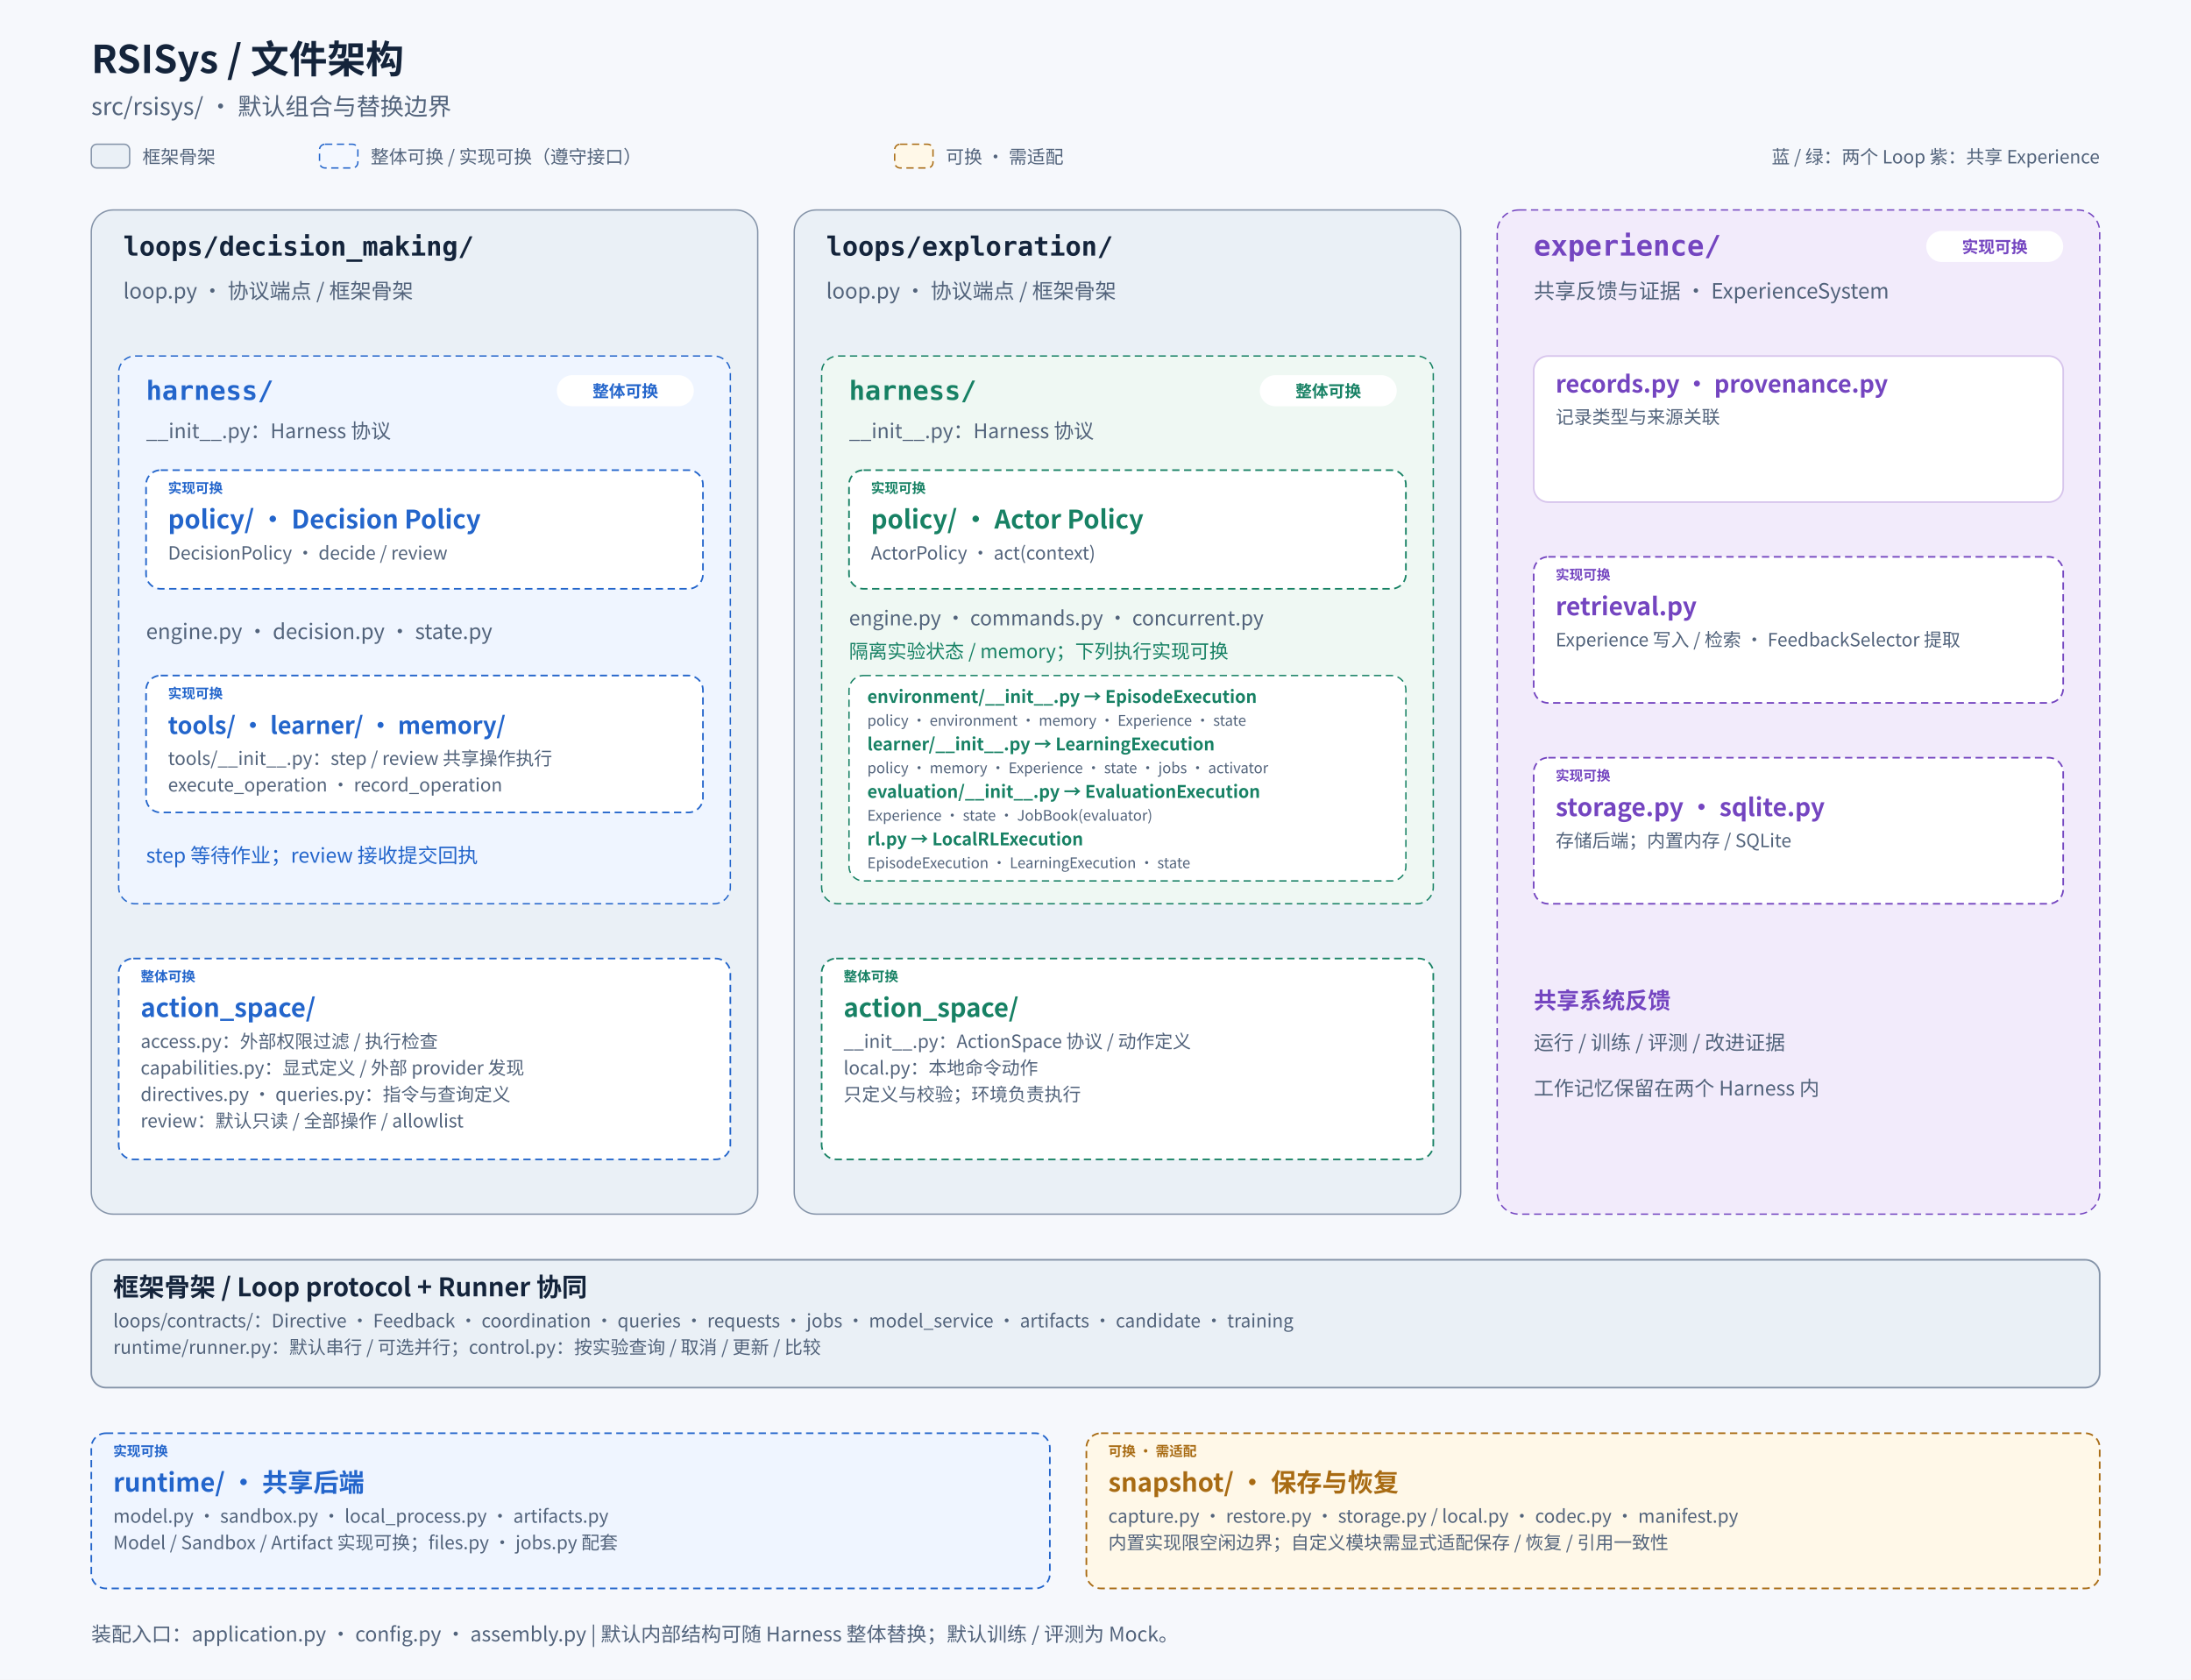
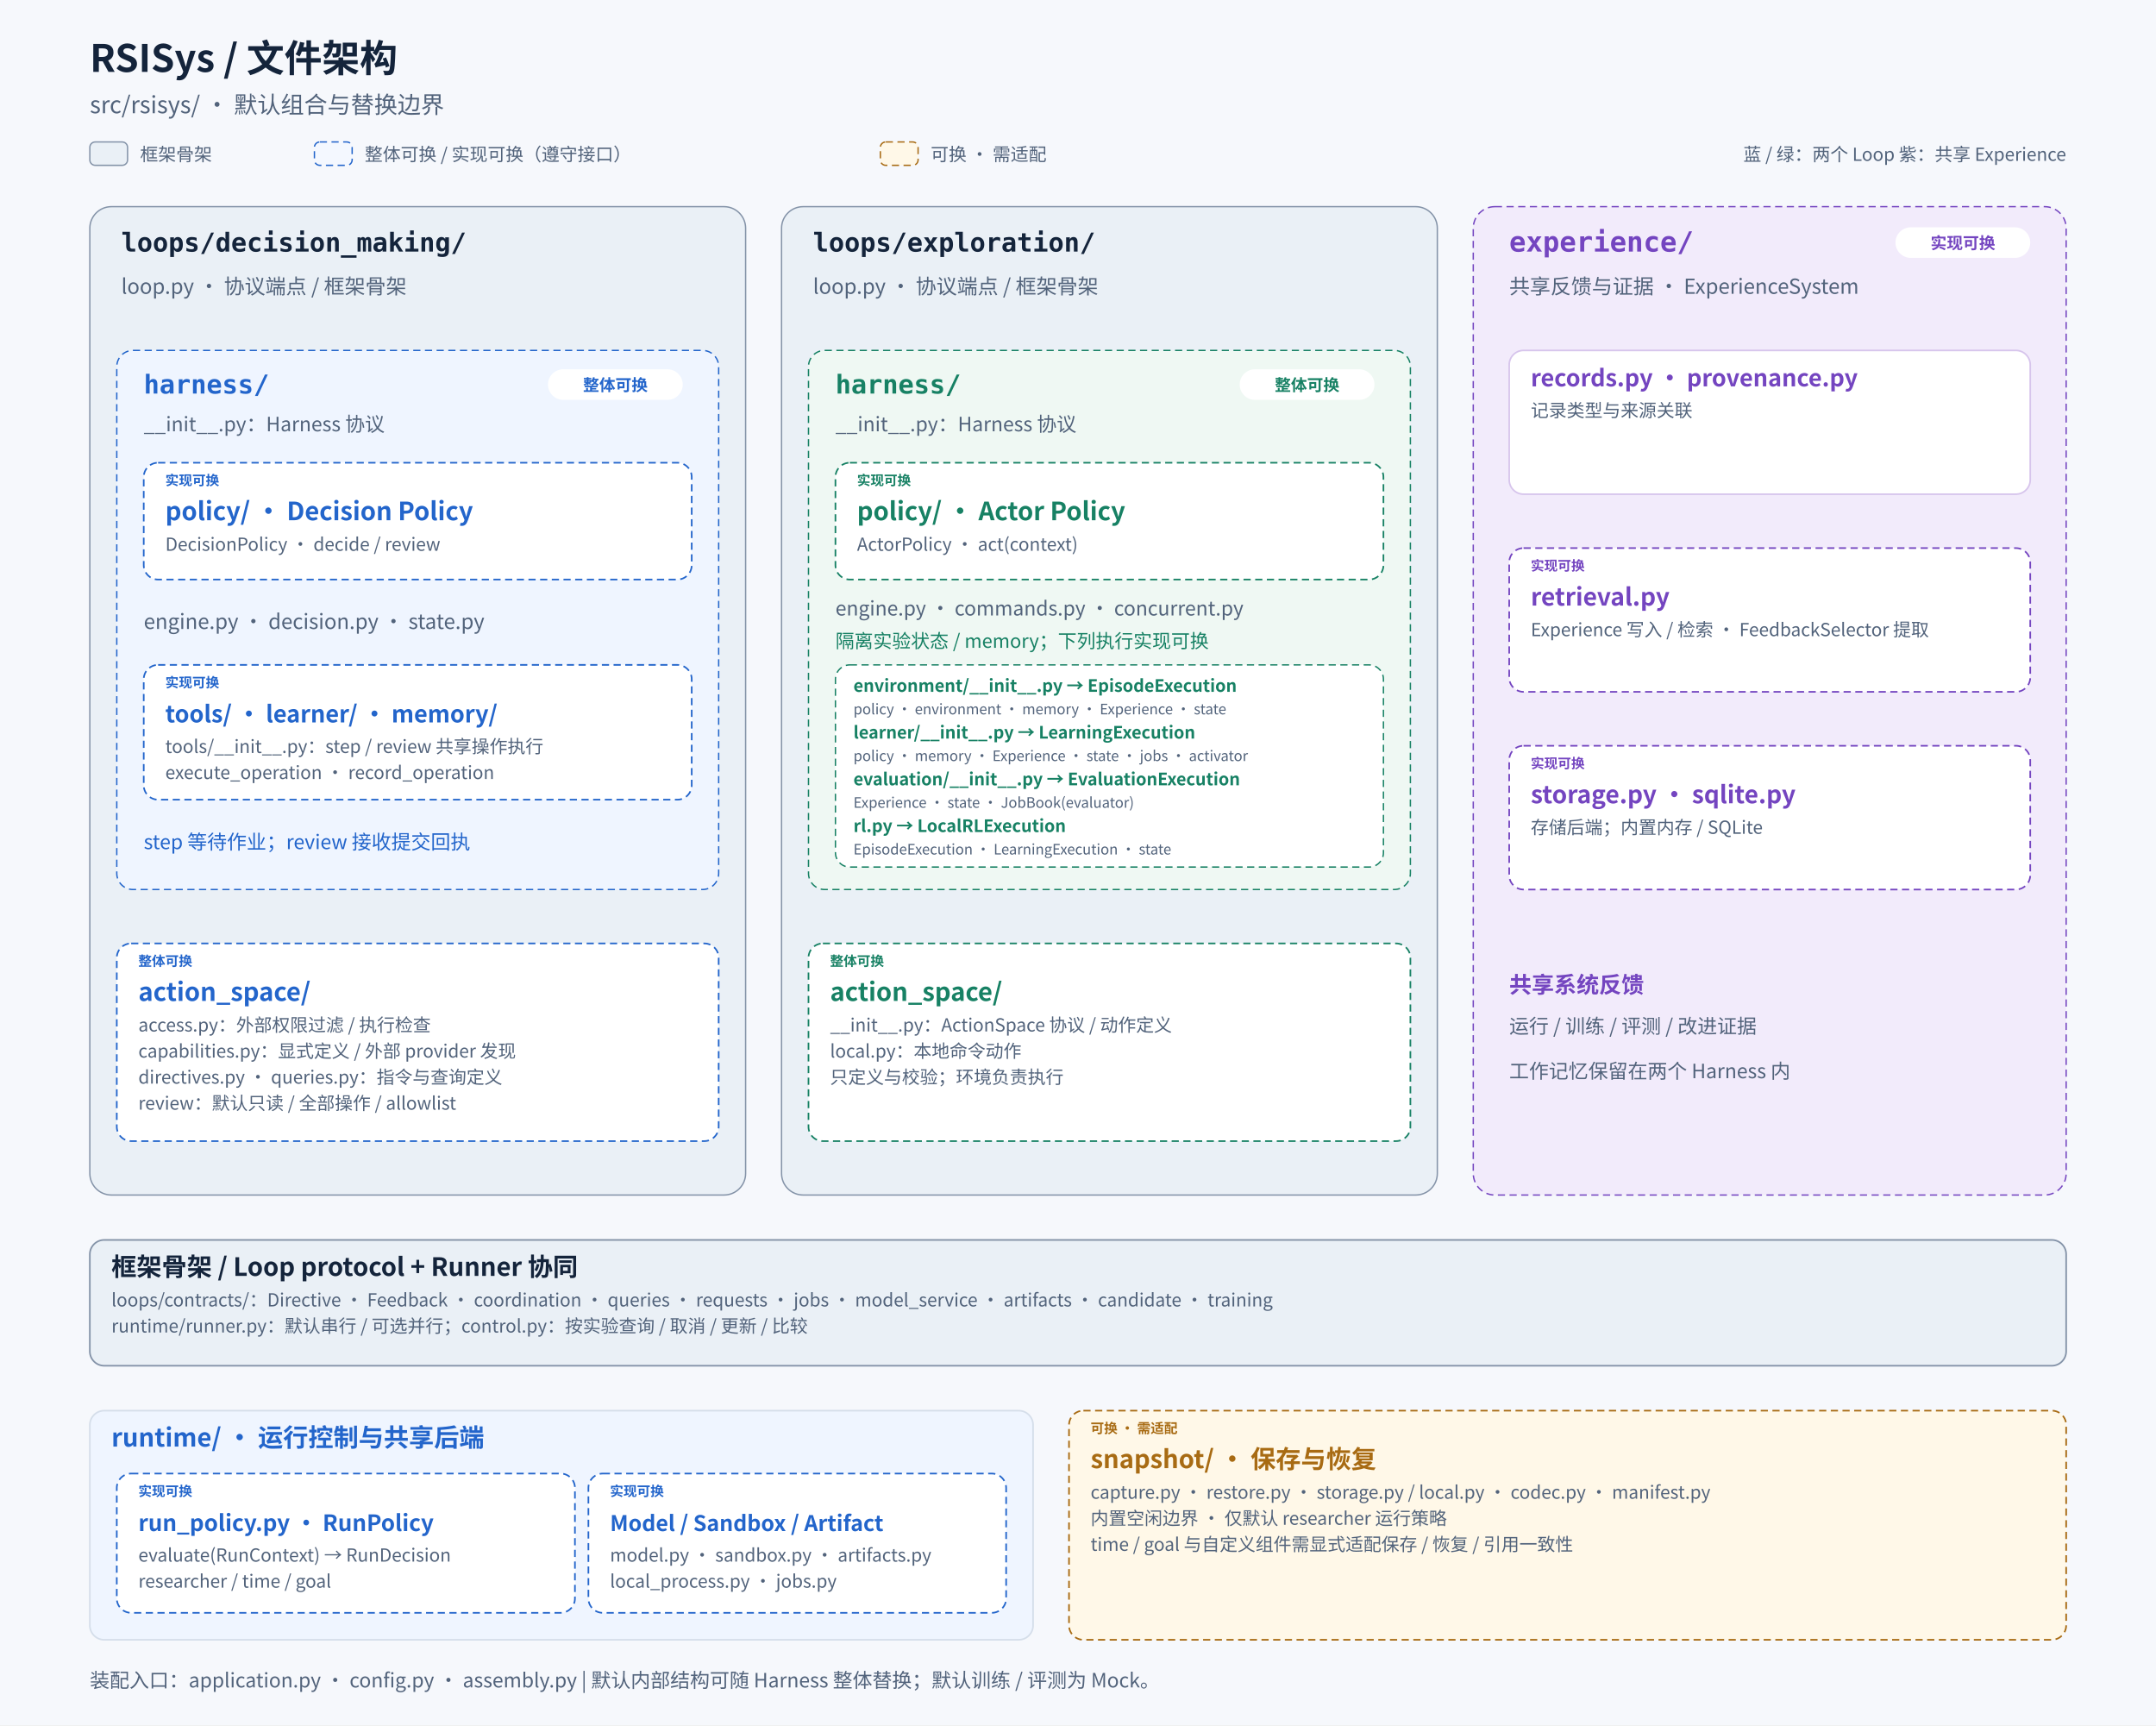
- <svg xmlns="http://www.w3.org/2000/svg" width="2400" height="1840" viewBox="0 0 2400 1840" role="img" aria-labelledby="title desc">
+ <svg xmlns="http://www.w3.org/2000/svg" width="2400" height="1920" viewBox="0 0 2400 1920" role="img" aria-labelledby="title desc">
  <defs>
    <marker id="arrow-gray" markerWidth="10" markerHeight="10" refX="8.7" refY="5" orient="auto" markerUnits="userSpaceOnUse">
      <path d="M 0 0 L 10 5 L 0 10 Z" fill="#8493A8" />
    </marker>
    <marker id="arrow-blue" markerWidth="10" markerHeight="10" refX="8.7" refY="5" orient="auto" markerUnits="userSpaceOnUse">
      <path d="M 0 0 L 10 5 L 0 10 Z" fill="#2365CB" />
    </marker>
    <marker id="arrow-green" markerWidth="10" markerHeight="10" refX="8.7" refY="5" orient="auto" markerUnits="userSpaceOnUse">
      <path d="M 0 0 L 10 5 L 0 10 Z" fill="#178164" />
    </marker>
    <marker id="arrow-purple" markerWidth="10" markerHeight="10" refX="8.7" refY="5" orient="auto" markerUnits="userSpaceOnUse">
      <path d="M 0 0 L 10 5 L 0 10 Z" fill="#7445C0" />
    </marker>
    <marker id="arrow-amber" markerWidth="10" markerHeight="10" refX="8.7" refY="5" orient="auto" markerUnits="userSpaceOnUse">
      <path d="M 0 0 L 10 5 L 0 10 Z" fill="#A86B13" />
    </marker>
  </defs>
-   <rect width="2400" height="1840" fill="#F6F8FC" />
+   <rect width="2400" height="1920" fill="#F6F8FC" />
  <text x="100" y="80" font-family="'PingFang SC', 'Noto Sans CJK SC', 'Microsoft YaHei', sans-serif" font-size="42" font-weight="750" fill="#14243B" text-anchor="start">RSISys / 文件架构</text>
  <text x="100" y="126" font-family="'PingFang SC', 'Noto Sans CJK SC', 'Microsoft YaHei', sans-serif" font-size="26" font-weight="400" fill="#52637B" text-anchor="start">src/rsisys/ · 默认组合与替换边界</text>
  <rect x="100" y="158" width="42" height="26" rx="6" fill="#EAF0F6" stroke="#8493A8" stroke-width="1.5" />
  <text x="156" y="179" font-family="'PingFang SC', 'Noto Sans CJK SC', 'Microsoft YaHei', sans-serif" font-size="20" font-weight="400" fill="#52637B" text-anchor="start">框架骨架</text>
  <rect x="350" y="158" width="42" height="26" rx="6" fill="#F4F8FF" stroke="#2365CB" stroke-width="1.5" stroke-dasharray="8 5" />
  <text x="406" y="179" font-family="'PingFang SC', 'Noto Sans CJK SC', 'Microsoft YaHei', sans-serif" font-size="20" font-weight="400" fill="#52637B" text-anchor="start">整体可换 / 实现可换（遵守接口）</text>
  <rect x="980" y="158" width="42" height="26" rx="6" fill="#FFF8E8" stroke="#A86B13" stroke-width="1.5" stroke-dasharray="8 5" />
  <text x="1036" y="179" font-family="'PingFang SC', 'Noto Sans CJK SC', 'Microsoft YaHei', sans-serif" font-size="20" font-weight="400" fill="#52637B" text-anchor="start">可换 · 需适配</text>
  <text x="2300" y="179" font-family="'PingFang SC', 'Noto Sans CJK SC', 'Microsoft YaHei', sans-serif" font-size="20" font-weight="400" fill="#52637B" text-anchor="end">蓝 / 绿：两个 Loop    紫：共享 Experience</text>
  <g id="decision-dir">
    <rect x="100" y="230" width="730" height="1100" rx="24" fill="#EAF0F6" stroke="#8493A8" stroke-width="1.5" />
    <text x="135" y="280" font-family="'SFMono-Regular', 'Menlo', 'Consolas', 'PingFang SC', monospace" font-size="29" font-weight="700" fill="#14243B" text-anchor="start">loops/decision_making/</text>
    <text x="135" y="327" font-family="'PingFang SC', 'Noto Sans CJK SC', 'Microsoft YaHei', sans-serif" font-size="23" font-weight="400" fill="#52637B" text-anchor="start">loop.py · 协议端点 / 框架骨架</text>
    <rect x="130" y="390" width="670" height="600" rx="18" fill="#EFF5FF" stroke="#2365CB" stroke-width="1.5" stroke-dasharray="8 5" />
    <text x="160" y="438" font-family="'SFMono-Regular', 'Menlo', 'Consolas', 'PingFang SC', monospace" font-size="29" font-weight="650" fill="#2365CB" text-anchor="start">harness/</text>
    <rect x="610" y="411" width="150" height="34" rx="17" fill="#FFFFFF" stroke="none" stroke-width="0" />
    <text x="685.0" y="435" font-family="'PingFang SC', 'Noto Sans CJK SC', 'Microsoft YaHei', sans-serif" font-size="18" font-weight="600" fill="#2365CB" text-anchor="middle">整体可换</text>
    <text x="160" y="480" font-family="'PingFang SC', 'Noto Sans CJK SC', 'Microsoft YaHei', sans-serif" font-size="22" font-weight="400" fill="#52637B" text-anchor="start">__init__.py：Harness 协议</text>
    <g id="decision-dir-policy">
      <rect x="160" y="515" width="610" height="130" rx="16" fill="#FFFFFF" stroke="#2365CB" stroke-width="1.8" stroke-dasharray="8 5" />
      <text x="184" y="540" font-family="'PingFang SC', 'Noto Sans CJK SC', 'Microsoft YaHei', sans-serif" font-size="15" font-weight="700" fill="#2365CB" text-anchor="start">实现可换</text>
      <text x="184" y="579" font-family="'PingFang SC', 'Noto Sans CJK SC', 'Microsoft YaHei', sans-serif" font-size="28" font-weight="650" fill="#2365CB" text-anchor="start">policy/ · Decision Policy</text>
      <text x="184" y="613" font-family="'PingFang SC', 'Noto Sans CJK SC', 'Microsoft YaHei', sans-serif" font-size="20" font-weight="400" fill="#52637B" text-anchor="start">DecisionPolicy · decide / review</text>
    </g>
    <text x="160" y="700" font-family="'PingFang SC', 'Noto Sans CJK SC', 'Microsoft YaHei', sans-serif" font-size="23" font-weight="400" fill="#52637B" text-anchor="start">engine.py · decision.py · state.py</text>
    <g id="decision-dir-internals">
      <rect x="160" y="740" width="610" height="150" rx="16" fill="#FFFFFF" stroke="#2365CB" stroke-width="1.8" stroke-dasharray="8 5" />
      <text x="184" y="765" font-family="'PingFang SC', 'Noto Sans CJK SC', 'Microsoft YaHei', sans-serif" font-size="15" font-weight="700" fill="#2365CB" text-anchor="start">实现可换</text>
      <text x="184" y="804" font-family="'PingFang SC', 'Noto Sans CJK SC', 'Microsoft YaHei', sans-serif" font-size="26" font-weight="650" fill="#2365CB" text-anchor="start">tools/ · learner/ · memory/</text>
      <text x="184" y="838" font-family="'PingFang SC', 'Noto Sans CJK SC', 'Microsoft YaHei', sans-serif" font-size="20" font-weight="400" fill="#52637B" text-anchor="start">tools/__init__.py：step / review 共享操作执行</text>
      <text x="184" y="867" font-family="'PingFang SC', 'Noto Sans CJK SC', 'Microsoft YaHei', sans-serif" font-size="20" font-weight="400" fill="#52637B" text-anchor="start">execute_operation · record_operation</text>
    </g>
    <text x="160" y="945" font-family="'PingFang SC', 'Noto Sans CJK SC', 'Microsoft YaHei', sans-serif" font-size="22" font-weight="400" fill="#2365CB" text-anchor="start">step 等待作业；review 接收提交回执</text>
    <g id="decision-dir-action-space">
      <rect x="130" y="1050" width="670" height="220" rx="16" fill="#FFFFFF" stroke="#2365CB" stroke-width="1.8" stroke-dasharray="8 5" />
      <text x="154" y="1075" font-family="'PingFang SC', 'Noto Sans CJK SC', 'Microsoft YaHei', sans-serif" font-size="15" font-weight="700" fill="#2365CB" text-anchor="start">整体可换</text>
      <text x="154" y="1114" font-family="'PingFang SC', 'Noto Sans CJK SC', 'Microsoft YaHei', sans-serif" font-size="28" font-weight="650" fill="#2365CB" text-anchor="start">action_space/</text>
      <text x="154" y="1148" font-family="'PingFang SC', 'Noto Sans CJK SC', 'Microsoft YaHei', sans-serif" font-size="20" font-weight="400" fill="#52637B" text-anchor="start">access.py：外部权限过滤 / 执行检查</text>
      <text x="154" y="1177" font-family="'PingFang SC', 'Noto Sans CJK SC', 'Microsoft YaHei', sans-serif" font-size="20" font-weight="400" fill="#52637B" text-anchor="start">capabilities.py：显式定义 / 外部 provider 发现</text>
      <text x="154" y="1206" font-family="'PingFang SC', 'Noto Sans CJK SC', 'Microsoft YaHei', sans-serif" font-size="20" font-weight="400" fill="#52637B" text-anchor="start">directives.py · queries.py：指令与查询定义</text>
      <text x="154" y="1235" font-family="'PingFang SC', 'Noto Sans CJK SC', 'Microsoft YaHei', sans-serif" font-size="20" font-weight="400" fill="#52637B" text-anchor="start">review：默认只读 / 全部操作 / allowlist</text>
    </g>
  </g>
  <g id="exploration-dir">
    <rect x="870" y="230" width="730" height="1100" rx="24" fill="#EAF0F6" stroke="#8493A8" stroke-width="1.5" />
    <text x="905" y="280" font-family="'SFMono-Regular', 'Menlo', 'Consolas', 'PingFang SC', monospace" font-size="29" font-weight="700" fill="#14243B" text-anchor="start">loops/exploration/</text>
    <text x="905" y="327" font-family="'PingFang SC', 'Noto Sans CJK SC', 'Microsoft YaHei', sans-serif" font-size="23" font-weight="400" fill="#52637B" text-anchor="start">loop.py · 协议端点 / 框架骨架</text>
    <rect x="900" y="390" width="670" height="600" rx="18" fill="#EFF8F3" stroke="#178164" stroke-width="1.5" stroke-dasharray="8 5" />
    <text x="930" y="438" font-family="'SFMono-Regular', 'Menlo', 'Consolas', 'PingFang SC', monospace" font-size="29" font-weight="650" fill="#178164" text-anchor="start">harness/</text>
    <rect x="1380" y="411" width="150" height="34" rx="17" fill="#FFFFFF" stroke="none" stroke-width="0" />
    <text x="1455.0" y="435" font-family="'PingFang SC', 'Noto Sans CJK SC', 'Microsoft YaHei', sans-serif" font-size="18" font-weight="600" fill="#178164" text-anchor="middle">整体可换</text>
    <text x="930" y="480" font-family="'PingFang SC', 'Noto Sans CJK SC', 'Microsoft YaHei', sans-serif" font-size="22" font-weight="400" fill="#52637B" text-anchor="start">__init__.py：Harness 协议</text>
    <g id="exploration-dir-policy">
      <rect x="930" y="515" width="610" height="130" rx="16" fill="#FFFFFF" stroke="#178164" stroke-width="1.8" stroke-dasharray="8 5" />
      <text x="954" y="540" font-family="'PingFang SC', 'Noto Sans CJK SC', 'Microsoft YaHei', sans-serif" font-size="15" font-weight="700" fill="#178164" text-anchor="start">实现可换</text>
      <text x="954" y="579" font-family="'PingFang SC', 'Noto Sans CJK SC', 'Microsoft YaHei', sans-serif" font-size="28" font-weight="650" fill="#178164" text-anchor="start">policy/ · Actor Policy</text>
      <text x="954" y="613" font-family="'PingFang SC', 'Noto Sans CJK SC', 'Microsoft YaHei', sans-serif" font-size="20" font-weight="400" fill="#52637B" text-anchor="start">ActorPolicy · act(context)</text>
    </g>
    <text x="930" y="685" font-family="'PingFang SC', 'Noto Sans CJK SC', 'Microsoft YaHei', sans-serif" font-size="22" font-weight="400" fill="#52637B" text-anchor="start">engine.py · commands.py · concurrent.py</text>
    <text x="930" y="721" font-family="'PingFang SC', 'Noto Sans CJK SC', 'Microsoft YaHei', sans-serif" font-size="21" font-weight="400" fill="#178164" text-anchor="start">隔离实验状态 / memory；下列执行实现可换</text>
    <g id="exploration-dir-internals">
      <rect x="930" y="740" width="610" height="225" rx="16" fill="#FFFFFF" stroke="#178164" stroke-width="1.5" stroke-dasharray="8 5" />
      <text x="950" y="770" font-family="'PingFang SC', 'Noto Sans CJK SC', 'Microsoft YaHei', sans-serif" font-size="19" font-weight="600" fill="#178164" text-anchor="start">environment/__init__.py → EpisodeExecution</text>
      <text x="950" y="795" font-family="'PingFang SC', 'Noto Sans CJK SC', 'Microsoft YaHei', sans-serif" font-size="16" font-weight="400" fill="#52637B" text-anchor="start">policy · environment · memory · Experience · state</text>
      <text x="950" y="822" font-family="'PingFang SC', 'Noto Sans CJK SC', 'Microsoft YaHei', sans-serif" font-size="19" font-weight="600" fill="#178164" text-anchor="start">learner/__init__.py → LearningExecution</text>
      <text x="950" y="847" font-family="'PingFang SC', 'Noto Sans CJK SC', 'Microsoft YaHei', sans-serif" font-size="16" font-weight="400" fill="#52637B" text-anchor="start">policy · memory · Experience · state · jobs · activator</text>
      <text x="950" y="874" font-family="'PingFang SC', 'Noto Sans CJK SC', 'Microsoft YaHei', sans-serif" font-size="19" font-weight="600" fill="#178164" text-anchor="start">evaluation/__init__.py → EvaluationExecution</text>
      <text x="950" y="899" font-family="'PingFang SC', 'Noto Sans CJK SC', 'Microsoft YaHei', sans-serif" font-size="16" font-weight="400" fill="#52637B" text-anchor="start">Experience · state · JobBook(evaluator)</text>
      <text x="950" y="926" font-family="'PingFang SC', 'Noto Sans CJK SC', 'Microsoft YaHei', sans-serif" font-size="19" font-weight="600" fill="#178164" text-anchor="start">rl.py → LocalRLExecution</text>
      <text x="950" y="951" font-family="'PingFang SC', 'Noto Sans CJK SC', 'Microsoft YaHei', sans-serif" font-size="16" font-weight="400" fill="#52637B" text-anchor="start">EpisodeExecution · LearningExecution · state</text>
    </g>
    <g id="exploration-dir-action-space">
      <rect x="900" y="1050" width="670" height="220" rx="16" fill="#FFFFFF" stroke="#178164" stroke-width="1.8" stroke-dasharray="8 5" />
      <text x="924" y="1075" font-family="'PingFang SC', 'Noto Sans CJK SC', 'Microsoft YaHei', sans-serif" font-size="15" font-weight="700" fill="#178164" text-anchor="start">整体可换</text>
      <text x="924" y="1114" font-family="'PingFang SC', 'Noto Sans CJK SC', 'Microsoft YaHei', sans-serif" font-size="28" font-weight="650" fill="#178164" text-anchor="start">action_space/</text>
      <text x="924" y="1148" font-family="'PingFang SC', 'Noto Sans CJK SC', 'Microsoft YaHei', sans-serif" font-size="20" font-weight="400" fill="#52637B" text-anchor="start">__init__.py：ActionSpace 协议 / 动作定义</text>
      <text x="924" y="1177" font-family="'PingFang SC', 'Noto Sans CJK SC', 'Microsoft YaHei', sans-serif" font-size="20" font-weight="400" fill="#52637B" text-anchor="start">local.py：本地命令动作</text>
      <text x="924" y="1206" font-family="'PingFang SC', 'Noto Sans CJK SC', 'Microsoft YaHei', sans-serif" font-size="20" font-weight="400" fill="#52637B" text-anchor="start">只定义与校验；环境负责执行</text>
    </g>
  </g>
  <rect x="1640" y="230" width="660" height="1100" rx="24" fill="#F2EBFB" stroke="#7445C0" stroke-width="1.5" stroke-dasharray="8 5" />
  <text x="1680" y="280" font-family="'SFMono-Regular', 'Menlo', 'Consolas', 'PingFang SC', monospace" font-size="31" font-weight="700" fill="#7445C0" text-anchor="start">experience/</text>
  <rect x="2110" y="253" width="150" height="34" rx="17" fill="#FFFFFF" stroke="none" stroke-width="0" />
  <text x="2185.0" y="277" font-family="'PingFang SC', 'Noto Sans CJK SC', 'Microsoft YaHei', sans-serif" font-size="18" font-weight="600" fill="#7445C0" text-anchor="middle">实现可换</text>
  <text x="1680" y="327" font-family="'PingFang SC', 'Noto Sans CJK SC', 'Microsoft YaHei', sans-serif" font-size="23" font-weight="400" fill="#52637B" text-anchor="start">共享反馈与证据 · ExperienceSystem</text>
  <g id="experience-records">
    <rect x="1680" y="390" width="580" height="160" rx="16" fill="#FFFFFF" stroke="#D7C5EC" stroke-width="1.8" />
    <text x="1704" y="430" font-family="'PingFang SC', 'Noto Sans CJK SC', 'Microsoft YaHei', sans-serif" font-size="26" font-weight="650" fill="#7445C0" text-anchor="start">records.py · provenance.py</text>
    <text x="1704" y="464" font-family="'PingFang SC', 'Noto Sans CJK SC', 'Microsoft YaHei', sans-serif" font-size="20" font-weight="400" fill="#52637B" text-anchor="start">记录类型与来源关联</text>
  </g>
  <g id="experience-retrieval">
    <rect x="1680" y="610" width="580" height="160" rx="16" fill="#FFFFFF" stroke="#7445C0" stroke-width="1.8" stroke-dasharray="8 5" />
    <text x="1704" y="635" font-family="'PingFang SC', 'Noto Sans CJK SC', 'Microsoft YaHei', sans-serif" font-size="15" font-weight="700" fill="#7445C0" text-anchor="start">实现可换</text>
    <text x="1704" y="674" font-family="'PingFang SC', 'Noto Sans CJK SC', 'Microsoft YaHei', sans-serif" font-size="27" font-weight="650" fill="#7445C0" text-anchor="start">retrieval.py</text>
    <text x="1704" y="708" font-family="'PingFang SC', 'Noto Sans CJK SC', 'Microsoft YaHei', sans-serif" font-size="20" font-weight="400" fill="#52637B" text-anchor="start">Experience 写入 / 检索 · FeedbackSelector 提取</text>
  </g>
  <g id="experience-storage">
    <rect x="1680" y="830" width="580" height="160" rx="16" fill="#FFFFFF" stroke="#7445C0" stroke-width="1.8" stroke-dasharray="8 5" />
    <text x="1704" y="855" font-family="'PingFang SC', 'Noto Sans CJK SC', 'Microsoft YaHei', sans-serif" font-size="15" font-weight="700" fill="#7445C0" text-anchor="start">实现可换</text>
    <text x="1704" y="894" font-family="'PingFang SC', 'Noto Sans CJK SC', 'Microsoft YaHei', sans-serif" font-size="27" font-weight="650" fill="#7445C0" text-anchor="start">storage.py · sqlite.py</text>
    <text x="1704" y="928" font-family="'PingFang SC', 'Noto Sans CJK SC', 'Microsoft YaHei', sans-serif" font-size="20" font-weight="400" fill="#52637B" text-anchor="start">存储后端；内置内存 / SQLite</text>
  </g>
  <text x="1680" y="1105" font-family="'PingFang SC', 'Noto Sans CJK SC', 'Microsoft YaHei', sans-serif" font-size="25" font-weight="650" fill="#7445C0" text-anchor="start">共享系统反馈</text>
  <text x="1680" y="1150" font-family="'PingFang SC', 'Noto Sans CJK SC', 'Microsoft YaHei', sans-serif" font-size="22" font-weight="400" fill="#52637B" text-anchor="start">运行 / 训练 / 评测 / 改进证据</text>
  <text x="1680" y="1200" font-family="'PingFang SC', 'Noto Sans CJK SC', 'Microsoft YaHei', sans-serif" font-size="22" font-weight="400" fill="#52637B" text-anchor="start">工作记忆保留在两个 Harness 内</text>
  <g id="framework">
    <rect x="100" y="1380" width="2200" height="140" rx="16" fill="#EAF0F6" stroke="#8493A8" stroke-width="1.8" />
    <text x="124" y="1420" font-family="'PingFang SC', 'Noto Sans CJK SC', 'Microsoft YaHei', sans-serif" font-size="28" font-weight="650" fill="#14243B" text-anchor="start">框架骨架 / Loop protocol + Runner 协同</text>
    <text x="124" y="1454" font-family="'PingFang SC', 'Noto Sans CJK SC', 'Microsoft YaHei', sans-serif" font-size="20" font-weight="400" fill="#52637B" text-anchor="start">loops/contracts/：Directive · Feedback · coordination · queries · requests · jobs · model_service · artifacts · candidate · training</text>
    <text x="124" y="1483" font-family="'PingFang SC', 'Noto Sans CJK SC', 'Microsoft YaHei', sans-serif" font-size="20" font-weight="400" fill="#52637B" text-anchor="start">runtime/runner.py：默认串行 / 可选并行；control.py：按实验查询 / 取消 / 更新 / 比较</text>
  </g>
  <g id="runtime-dir">
-     <rect x="100" y="1570" width="1050" height="170" rx="16" fill="#EFF5FF" stroke="#2365CB" stroke-width="1.8" stroke-dasharray="8 5" />
-     <text x="124" y="1595" font-family="'PingFang SC', 'Noto Sans CJK SC', 'Microsoft YaHei', sans-serif" font-size="15" font-weight="700" fill="#2365CB" text-anchor="start">实现可换</text>
-     <text x="124" y="1634" font-family="'PingFang SC', 'Noto Sans CJK SC', 'Microsoft YaHei', sans-serif" font-size="28" font-weight="650" fill="#2365CB" text-anchor="start">runtime/ · 共享后端</text>
-     <text x="124" y="1668" font-family="'PingFang SC', 'Noto Sans CJK SC', 'Microsoft YaHei', sans-serif" font-size="20" font-weight="400" fill="#52637B" text-anchor="start">model.py · sandbox.py · local_process.py · artifacts.py</text>
-     <text x="124" y="1697" font-family="'PingFang SC', 'Noto Sans CJK SC', 'Microsoft YaHei', sans-serif" font-size="20" font-weight="400" fill="#52637B" text-anchor="start">Model / Sandbox / Artifact 实现可换；files.py · jobs.py 配套</text>
+     <g id="runtime-boundary">
+       <rect x="100" y="1570" width="1050" height="255" rx="16" fill="#EFF5FF" stroke="#D5DEEA" stroke-width="1.8" />
+       <text x="124" y="1610" font-family="'PingFang SC', 'Noto Sans CJK SC', 'Microsoft YaHei', sans-serif" font-size="28" font-weight="650" fill="#2365CB" text-anchor="start">runtime/ · 运行控制与共享后端</text>
+     </g>
+     <g id="runtime-run-policy">
+       <rect x="130" y="1640" width="510" height="155" rx="16" fill="#FFFFFF" stroke="#2365CB" stroke-width="1.8" stroke-dasharray="8 5" />
+       <text x="154" y="1665" font-family="'PingFang SC', 'Noto Sans CJK SC', 'Microsoft YaHei', sans-serif" font-size="15" font-weight="700" fill="#2365CB" text-anchor="start">实现可换</text>
+       <text x="154" y="1704" font-family="'PingFang SC', 'Noto Sans CJK SC', 'Microsoft YaHei', sans-serif" font-size="25" font-weight="650" fill="#2365CB" text-anchor="start">run_policy.py · RunPolicy</text>
+       <text x="154" y="1738" font-family="'PingFang SC', 'Noto Sans CJK SC', 'Microsoft YaHei', sans-serif" font-size="20" font-weight="400" fill="#52637B" text-anchor="start">evaluate(RunContext) → RunDecision</text>
+       <text x="154" y="1767" font-family="'PingFang SC', 'Noto Sans CJK SC', 'Microsoft YaHei', sans-serif" font-size="20" font-weight="400" fill="#52637B" text-anchor="start">researcher / time / goal</text>
+     </g>
+     <g id="runtime-backend-files">
+       <rect x="655" y="1640" width="465" height="155" rx="16" fill="#FFFFFF" stroke="#2365CB" stroke-width="1.8" stroke-dasharray="8 5" />
+       <text x="679" y="1665" font-family="'PingFang SC', 'Noto Sans CJK SC', 'Microsoft YaHei', sans-serif" font-size="15" font-weight="700" fill="#2365CB" text-anchor="start">实现可换</text>
+       <text x="679" y="1704" font-family="'PingFang SC', 'Noto Sans CJK SC', 'Microsoft YaHei', sans-serif" font-size="24" font-weight="650" fill="#2365CB" text-anchor="start">Model / Sandbox / Artifact</text>
+       <text x="679" y="1738" font-family="'PingFang SC', 'Noto Sans CJK SC', 'Microsoft YaHei', sans-serif" font-size="20" font-weight="400" fill="#52637B" text-anchor="start">model.py · sandbox.py · artifacts.py</text>
+       <text x="679" y="1767" font-family="'PingFang SC', 'Noto Sans CJK SC', 'Microsoft YaHei', sans-serif" font-size="20" font-weight="400" fill="#52637B" text-anchor="start">local_process.py · jobs.py</text>
+     </g>
  </g>
  <g id="snapshot-dir">
-     <rect x="1190" y="1570" width="1110" height="170" rx="16" fill="#FFF8E8" stroke="#A86B13" stroke-width="1.8" stroke-dasharray="8 5" />
+     <rect x="1190" y="1570" width="1110" height="255" rx="16" fill="#FFF8E8" stroke="#A86B13" stroke-width="1.8" stroke-dasharray="8 5" />
    <text x="1214" y="1595" font-family="'PingFang SC', 'Noto Sans CJK SC', 'Microsoft YaHei', sans-serif" font-size="15" font-weight="700" fill="#A86B13" text-anchor="start">可换 · 需适配</text>
    <text x="1214" y="1634" font-family="'PingFang SC', 'Noto Sans CJK SC', 'Microsoft YaHei', sans-serif" font-size="28" font-weight="650" fill="#A86B13" text-anchor="start">snapshot/ · 保存与恢复</text>
    <text x="1214" y="1668" font-family="'PingFang SC', 'Noto Sans CJK SC', 'Microsoft YaHei', sans-serif" font-size="20" font-weight="400" fill="#52637B" text-anchor="start">capture.py · restore.py · storage.py / local.py · codec.py · manifest.py</text>
-     <text x="1214" y="1697" font-family="'PingFang SC', 'Noto Sans CJK SC', 'Microsoft YaHei', sans-serif" font-size="20" font-weight="400" fill="#52637B" text-anchor="start">内置实现限空闲边界；自定义模块需显式适配保存 / 恢复 / 引用一致性</text>
+     <text x="1214" y="1697" font-family="'PingFang SC', 'Noto Sans CJK SC', 'Microsoft YaHei', sans-serif" font-size="20" font-weight="400" fill="#52637B" text-anchor="start">内置空闲边界 · 仅默认 researcher 运行策略</text>
+     <text x="1214" y="1726" font-family="'PingFang SC', 'Noto Sans CJK SC', 'Microsoft YaHei', sans-serif" font-size="20" font-weight="400" fill="#52637B" text-anchor="start">time / goal 与自定义组件需显式适配保存 / 恢复 / 引用一致性</text>
  </g>
-   <text x="100" y="1798" font-family="'PingFang SC', 'Noto Sans CJK SC', 'Microsoft YaHei', sans-serif" font-size="22" font-weight="400" fill="#52637B" text-anchor="start">装配入口：application.py · config.py · assembly.py    |    默认内部结构可随 Harness 整体替换；默认训练 / 评测为 Mock。</text>
+   <text x="100" y="1878" font-family="'PingFang SC', 'Noto Sans CJK SC', 'Microsoft YaHei', sans-serif" font-size="22" font-weight="400" fill="#52637B" text-anchor="start">装配入口：application.py · config.py · assembly.py    |    默认内部结构可随 Harness 整体替换；默认训练 / 评测为 Mock。</text>
</svg>
